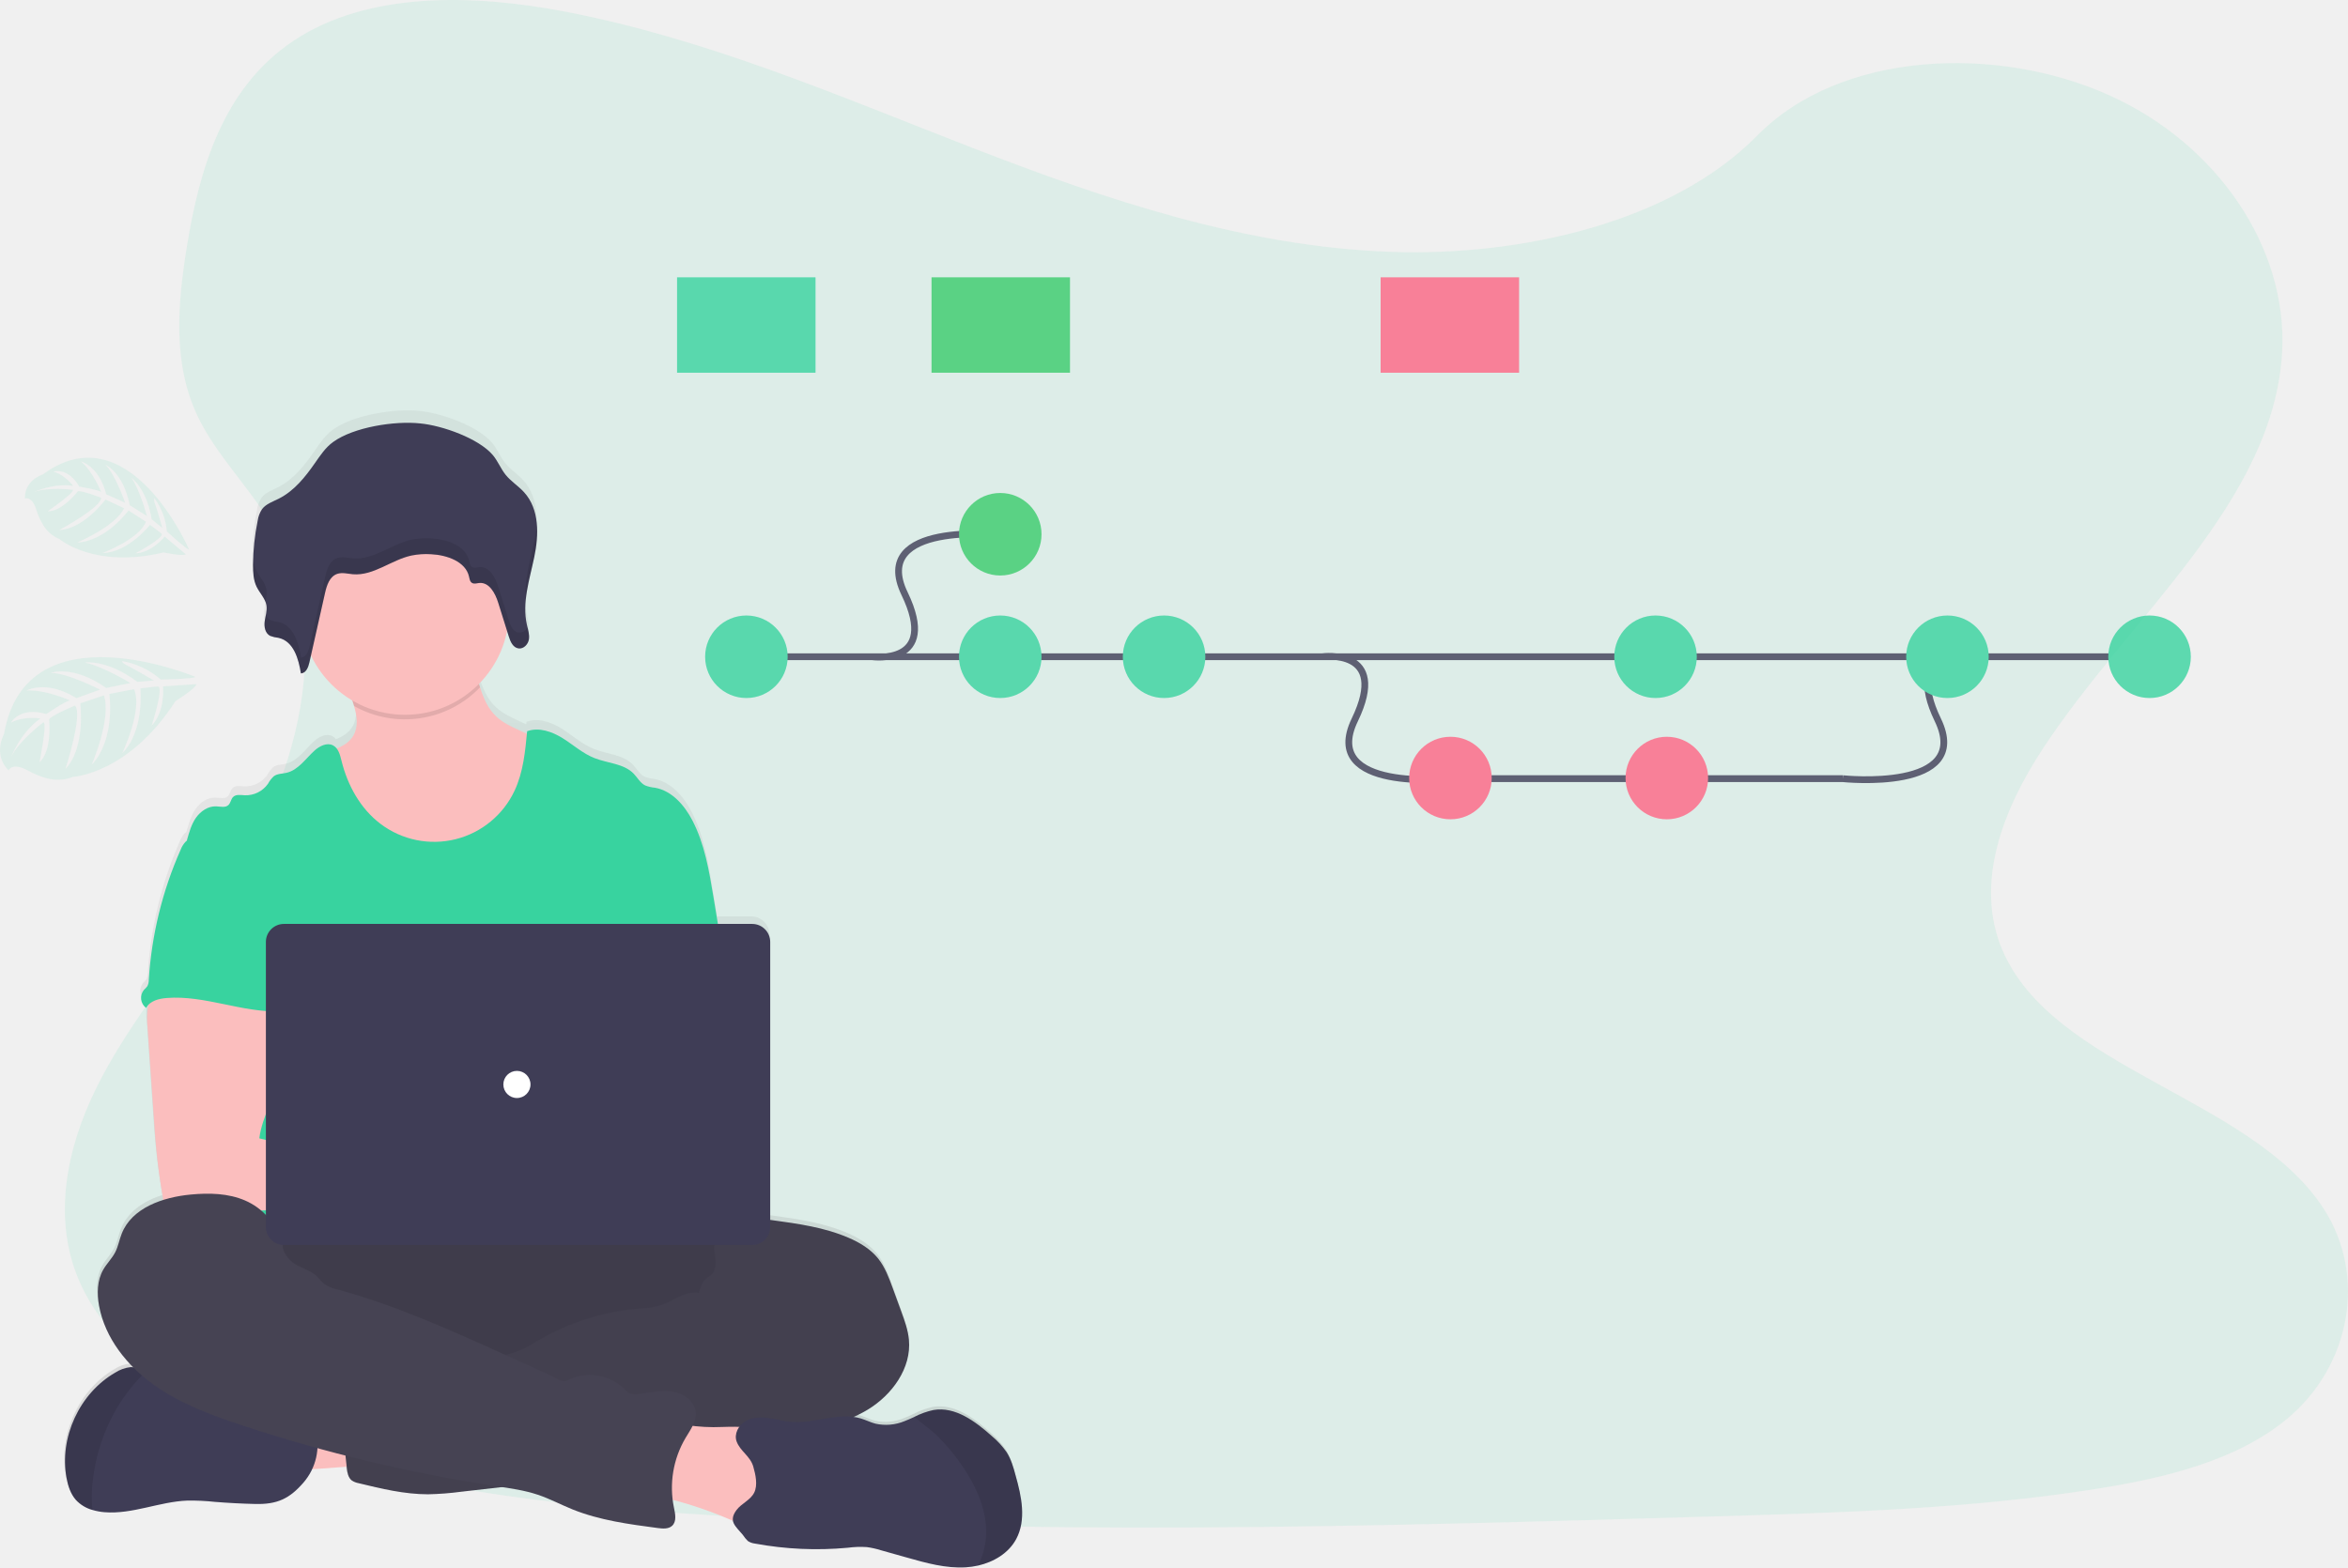
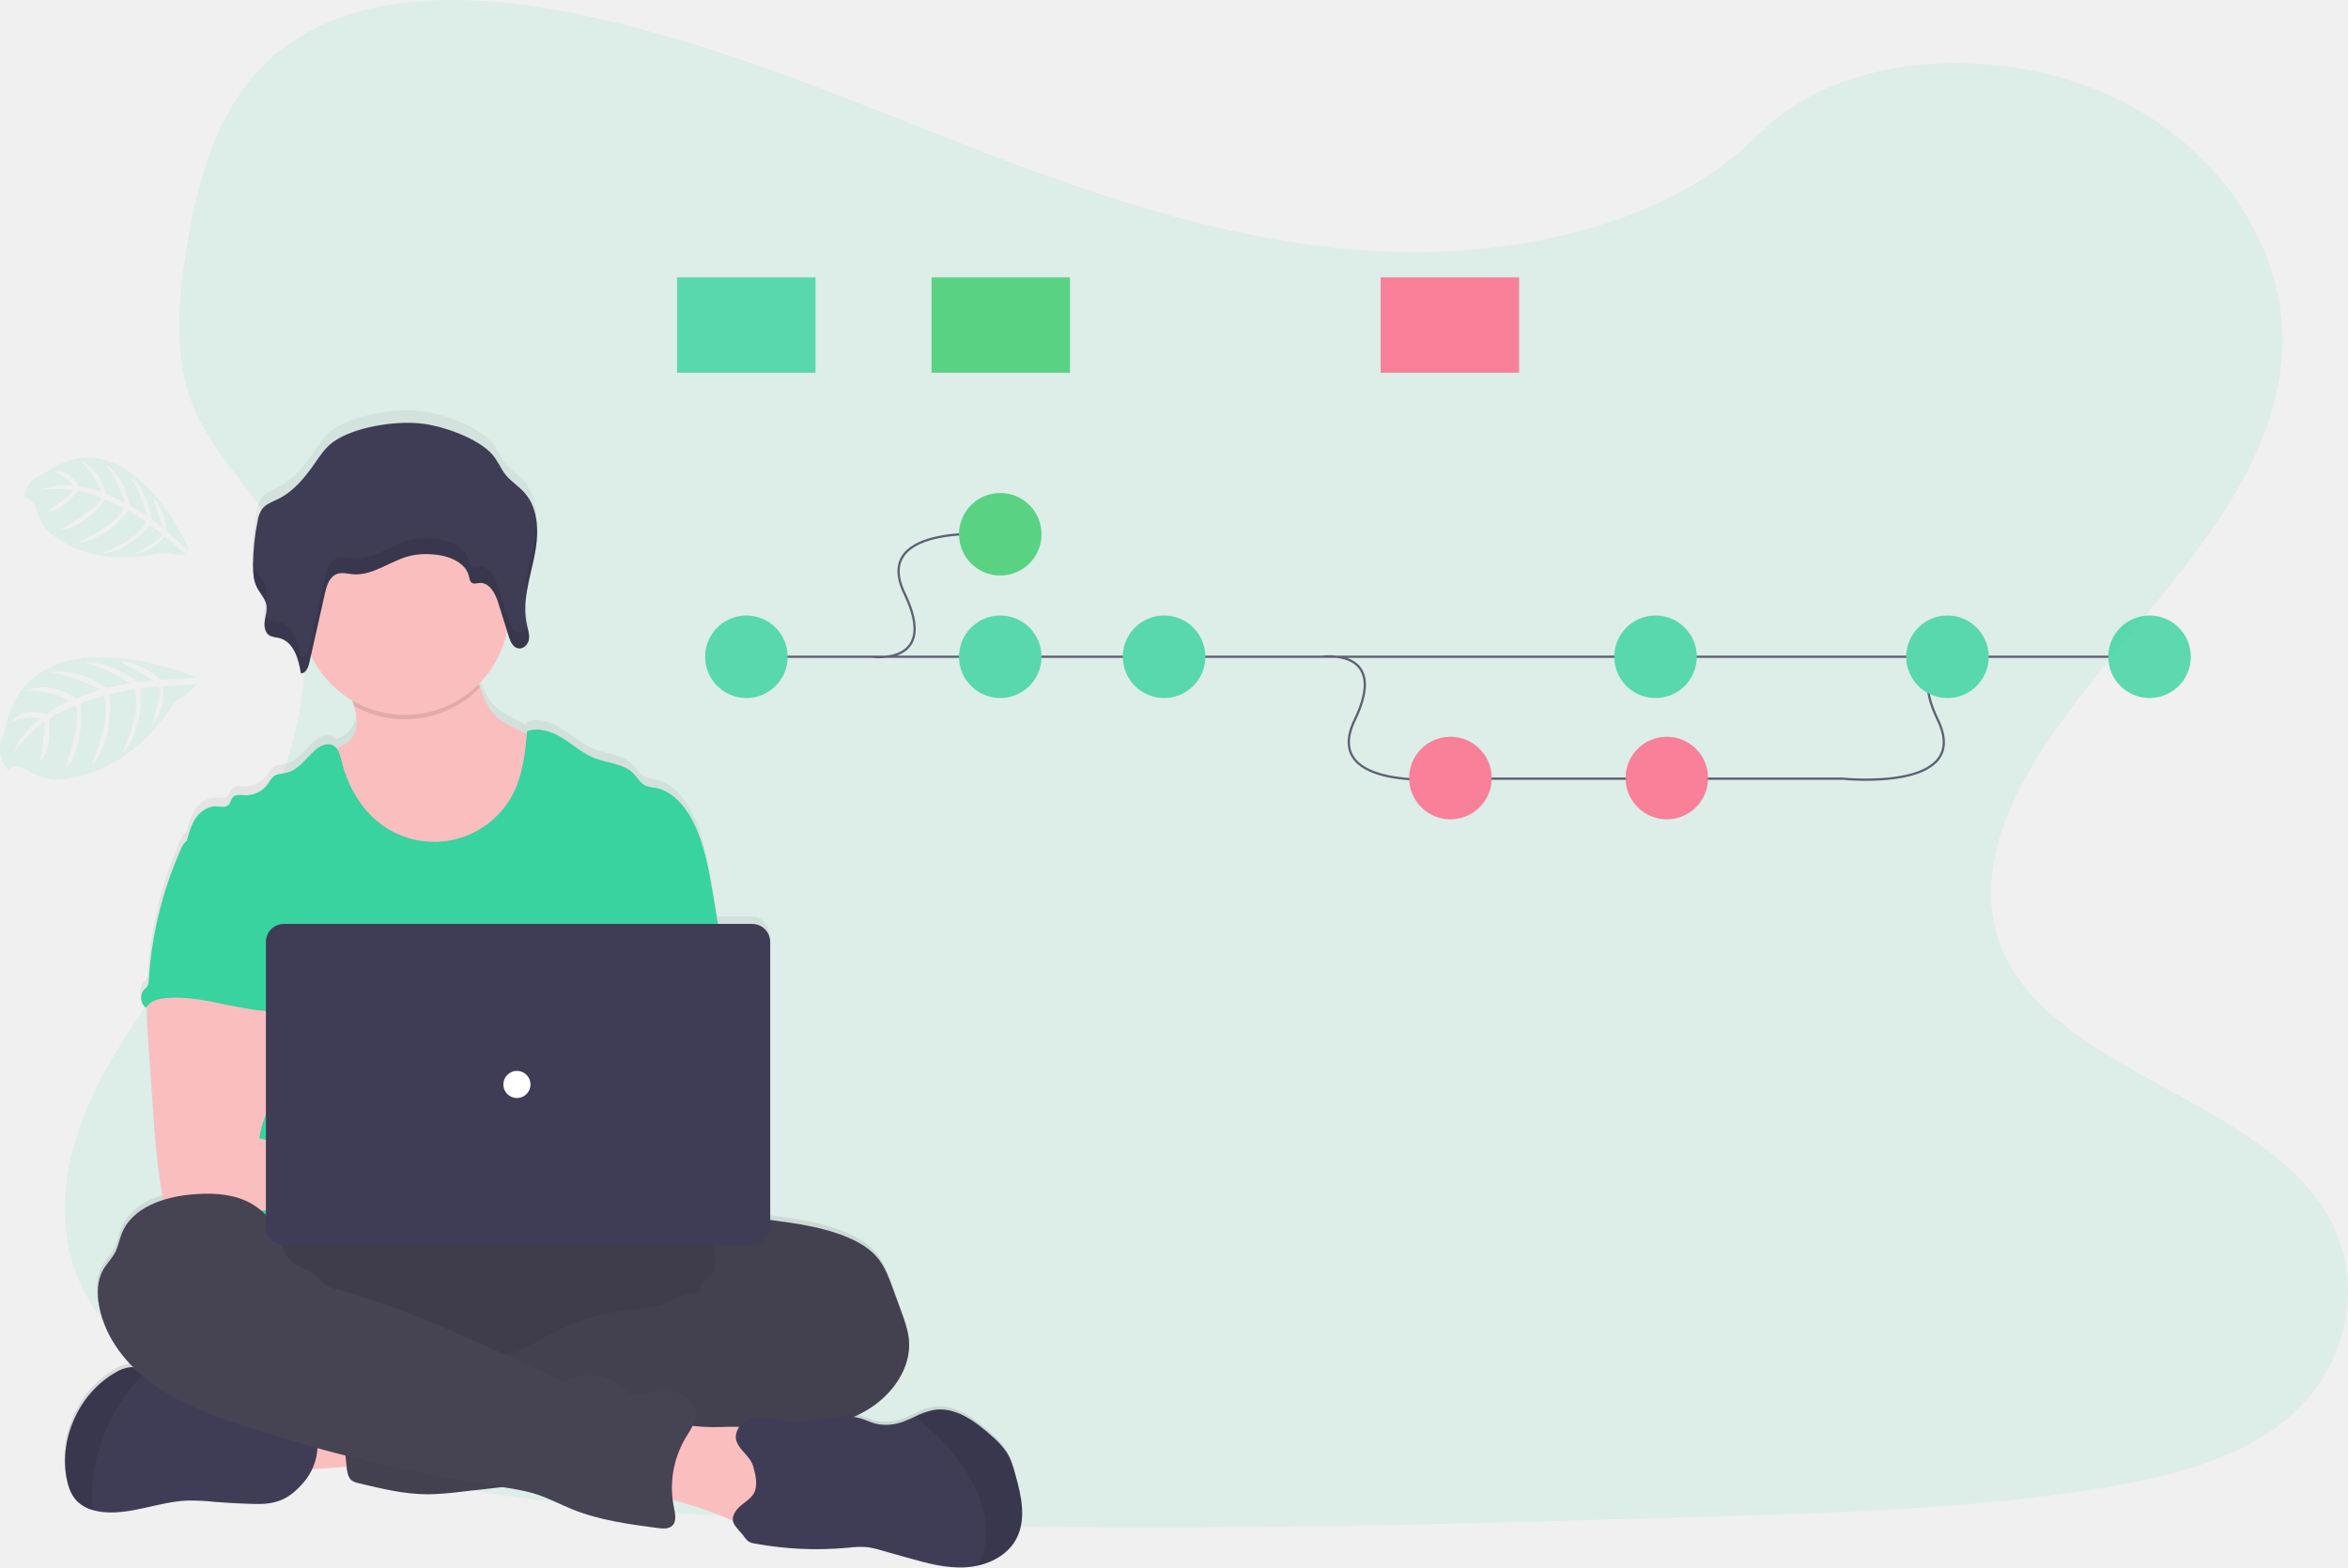
<svg xmlns="http://www.w3.org/2000/svg" data-name="Layer 1" width="1038.23" height="693.31">
  <defs>
    <linearGradient id="a" x1="320.96" y1="796.01" x2="320.96" y2="284.81" gradientUnits="userSpaceOnUse">
      <stop offset="0" stop-color="gray" stop-opacity=".25" />
      <stop offset=".54" stop-color="gray" stop-opacity=".12" />
      <stop offset="1" stop-color="gray" stop-opacity=".1" />
    </linearGradient>
  </defs>
  <path d="M615.24 111.4c-64.72-2.25-126.36-23.14-185.23-46S312.85 17.21 249.68 5.1c-40.63-7.79-87.09-8.89-119.83 12.89-31.5 21-41.68 57.15-47.16 90.72-4.11 25.27-6.54 51.85 4.75 75.5 7.83 16.42 21.74 30.22 31.36 45.95 33.46 54.72 9.81 122.2-26.46 175.63-17 25.06-36.74 49-49.87 75.66s-19.2 57.25-7.72 84.47c11.39 27 38.52 47.24 67.9 61.49 59.69 28.94 130 37.23 198.62 41.92 151.82 10.39 304.46 5.89 456.68 1.39 56.34-1.67 112.92-3.36 168.34-12.07 30.78-4.84 62.56-12.52 84.9-31 28.36-23.53 35.39-63.38 16.39-92.88-31.88-49.49-120-61.79-142.31-114.9-12.27-29.23.33-61.8 18.15-88.91 38.24-58.17 102.33-109.19 105.71-175.68 2.32-45.66-28.49-91.39-76.13-113-49.94-22.65-119.18-19.8-156 17.69-37.96 38.56-104.62 53.41-161.76 51.43z" fill="#38d39f" opacity=".1" />
  <path d="M529.62 754.84c-1-3.62-2-7.28-4-10.43a36.53 36.53 0 00-6.55-7.17c-7.25-6.58-16.15-13.26-25.76-11.6a34.39 34.39 0 00-8.54 3.12c-1.4.65-2.81 1.3-4.25 1.85a21.17 21.17 0 01-12.82 1.12c-2.2-.59-4.25-1.65-6.42-2.31a20.35 20.35 0 00-3.15-.68 53.64 53.64 0 006.09-3.21c10.78-6.6 19.38-18.53 18.18-31.29-.41-4.29-1.88-8.4-3.34-12.45l-3.84-10.62c-1.66-4.6-3.38-9.29-6.41-13.11-3.37-4.26-8.17-7.15-13.13-9.3-10.65-4.63-22.29-6.26-33.78-7.84l-.8-.11V516.68a8 8 0 00-8-8H398q-1-6.12-2-12.22c-1.9-11.61-3.87-23.43-9.22-33.88-3.5-6.84-9.07-13.37-16.58-14.71a16.08 16.08 0 01-4.31-1c-2.2-1.08-3.4-3.48-5.09-5.25-4.36-4.57-11.45-4.64-17.29-7-5.16-2.05-9.38-5.91-14.08-8.88s-10.54-5.08-15.74-3.15c0 .38-.07.76-.11 1.13l-3.34-1.54c-3.6-1.67-7.27-3.38-10.16-6.12-3.71-3.5-5.69-8.14-7.23-13.07-.16-.51-.31-1-.47-1.55a46.43 46.43 0 0012.44-23.75l.81 2.63a17.45 17.45 0 00.64 1.74 6.86 6.86 0 002 2.83 3.55 3.55 0 00.84.49 3.5 3.5 0 00.86.22 3.2 3.2 0 001.24-.09 4.73 4.73 0 003-2.78 6 6 0 00.35-1.22 6.31 6.31 0 00.07-.76v-1.04c0-.1 0-.33-.05-.5v-.26c0-.2-.06-.4-.1-.59s0-.11 0-.16c-.05-.25-.11-.51-.16-.76v-.19c0-.06-.09-.41-.14-.62s-.07-.27-.1-.41v-.06c-.1-.4-.19-.79-.28-1.19a34.38 34.38 0 01-.55-10.56 113.08 113.08 0 012.86-15.35l.21-.91c.08-.35.16-.7.23-1.06.16-.72.32-1.44.47-2.17l.36-1.84.27-1.64v-.21A47.41 47.41 0 00318 330c-.46-5.23-2.08-10.18-5.63-14.12-2.51-2.79-5.82-4.85-8.15-7.78-2.18-2.74-3.41-6.12-5.67-8.81-6.24-7.45-22.26-13.19-32.09-14.19-11.26-1.14-29.45 1.74-38.53 8.39-3.36 2.45-5.66 6-8 9.36-4.3 6.25-9.18 12.49-16.07 16-2.6 1.32-5.58 2.32-7.31 4.62a12.49 12.49 0 00-1.95 5.18 102.71 102.71 0 00-2.06 19.78v2.5a18.23 18.23 0 001.56 7.23c.16.34.34.67.53 1l.12.21a39.78 39.78 0 013.2 5.45 7.22 7.22 0 01.49 1.66 12.24 12.24 0 01-.28 4.38c0 .22-.09.44-.13.66l-.09.43c0 .15 0 .3-.08.44-.08.43-.15.86-.21 1.28a9 9 0 00.22 3.46 4.55 4.55 0 002.22 3 6.5 6.5 0 001.8.56c.63.11 1.27.18 1.89.32a9.33 9.33 0 012.29.85 9.22 9.22 0 011.93 1.24 11 11 0 01.83.84 14 14 0 011.42 1.94q.32.53.6 1.08a24.67 24.67 0 011.71 4.52c.26.93.48 1.87.67 2.81.09.42.17.84.24 1.25s.14.83.2 1.24a2.91 2.91 0 00.8-.16c1.47-.53 2.29-2.24 2.75-3.9.08-.28.15-.55.21-.82.23-1 .47-2.1.7-3.15a46.37 46.37 0 0018.25 20.1c.28.83.55 1.65.79 2.49 1.31 4.53 1.94 9.27-.33 13.23-1.62 2.81-4.34 4.54-7.38 5.74a4.88 4.88 0 00-1.65-1.4c-2.63-1.32-5.79.28-8 2.25-4 3.62-7.26 8.81-12.52 10-1.9.44-4 .35-5.58 1.51a13 13 0 00-2.59 3.4 11.92 11.92 0 01-10.23 5.1c-1.83-.09-4-.51-5.25.83-.93 1-1 2.58-2 3.53-1.34 1.32-3.54.68-5.41.6-3.56-.15-6.87 2.15-8.9 5.1s-3 6.48-4 10v.06a7.15 7.15 0 00-.73.61 10.55 10.55 0 00-2.21 3.58 170.87 170.87 0 00-14.1 58.18 6 6 0 01-.64 2.82 13.87 13.87 0 01-1.47 1.6 5.61 5.61 0 00.93 8 6.3 6.3 0 011.07-1.42c-.11.46-.21.91-.28 1.32a35.49 35.49 0 00-.11 8.8q1.42 20.84 2.87 41.65c.27 3.93.54 7.85.9 11.77q1.05 11.38 3 22.67c.06.34.13.69.22 1-8.15 2.59-15.4 7.27-18.45 15.08-1.06 2.7-1.54 5.64-2.84 8.23-1.43 2.84-3.78 5.11-5.34 7.89-2.69 4.78-2.81 10.64-1.83 16 1.89 10.45 7.54 19.79 15 27.39h-1a15.64 15.64 0 00-6.83 2.45c-15.78 9.22-24.8 29-21.51 47.06.65 3.53 1.78 7.11 4.14 9.8a15.51 15.51 0 007.28 4.46 25.29 25.29 0 005.37 1c12.3 1 24.21-4.7 36.54-5.18a98 98 0 0112.23.57q8.91.74 17.85.94c9.69.23 15.14-2.35 21.32-9.59a26.1 26.1 0 003.77-5.94c5.26-.3 11.07-.76 15.27-1.1l.06.58c.23 2 .58 4.3 2.18 5.56a7.61 7.61 0 003 1.23c10.1 2.48 20.32 5 30.72 5a129.71 129.71 0 0014.59-1.12l18.27-2.11a91 91 0 0115.7 3.42c5.28 1.79 10.21 4.45 15.37 6.56 12 4.86 24.9 6.6 37.68 8.3 2.18.29 4.68.49 6.29-1 2.08-2 1.39-5.34.8-8.14-.24-1.15-.42-2.3-.56-3.46a175.25 175.25 0 0125.24 8.76l1.43.63c.42 2.18 2.43 3.92 4.36 6.27a16 16 0 002.21 2.74 7.37 7.37 0 003.17 1.14 147.82 147.82 0 0040.93 1.85 41.86 41.86 0 018.44-.29 36.58 36.58 0 016.1 1.37l11.57 3.32c8.53 2.44 17.26 4.91 26.11 4.36a33.4 33.4 0 005.33-.77c7-1.62 13.52-5.53 16.88-11.82 4.75-8.55 2.56-19.07 0-28.47z" transform="translate(-80.89 -103.35)" fill="url(#a)" />
  <path d="M125.02 649.54c-2.11-4.8-4.11-10.32-2-15.12a12.85 12.85 0 016.65-6.25 32 32 0 019-2.22 125.61 125.61 0 0129.26-.4c.71 5.62-.79 11.32-2.08 16.75-1.17 5-1.84 5.74-7 6-3.34.18-33.04 3.01-33.83 1.24z" fill="#fbbebe" />
  <ellipse cx="214.07" cy="577.16" rx="143" ry="40" fill="#464353" />
  <ellipse cx="214.07" cy="577.16" rx="143" ry="40" opacity=".1" />
  <path d="M239.71 366a44.49 44.49 0 01-22.94 20.84 57.58 57.58 0 01-18.21 3.46c-6.79.31-13.72-.13-20.1-2.45-8.56-3.1-15.67-9.44-21-16.83s-9-15.83-12.19-24.34c-1.68-4.43-3.28-9.15-2.49-13.83 5.15-1.17 10.79-2.89 13.45-7.46 2.27-3.92 1.64-8.62.33-13.1-.37-1.27-.8-2.53-1.23-3.74-1-2.9-4.45-8.41-2-10.89 1.53-1.57 7.94-2.37 10.15-3.39 6.81-3.14 13.09-7.68 20.57-9.17 6.47-1.29 13.15-.08 19.61 1.26a6.45 6.45 0 012.42.87 5.82 5.82 0 011.8 2.7c1.84 4.48 2.92 9.43 4.4 14.1 1.54 4.89 3.52 9.48 7.23 12.95 2.89 2.71 6.57 4.41 10.17 6.06l8.86 4.06a11.65 11.65 0 014.19 2.71 10.61 10.61 0 012 5.44 50.82 50.82 0 01-5.02 30.75z" fill="#fbbebe" />
  <path d="M212.24 304.03a46 46 0 01-55.67 8.26c-.37-1.27-.8-2.53-1.23-3.74-1-2.9-4.45-8.41-2-10.89 1.53-1.57 7.94-2.37 10.15-3.39 6.81-3.14 13.09-7.68 20.57-9.17 6.47-1.29 13.15-.08 19.61 1.26a6.45 6.45 0 012.42.87 5.82 5.82 0 011.8 2.7c1.79 4.48 2.87 9.43 4.35 14.1z" opacity=".1" />
  <circle cx="179.07" cy="270.16" r="46" fill="#fbbebe" />
  <path d="M319.22 419.45l-3.78-22.9c-1.91-11.49-3.88-23.2-9.22-33.55-3.51-6.78-9.08-13.24-16.59-14.58a16.05 16.05 0 01-4.32-1c-2.2-1.06-3.4-3.44-5.09-5.2-4.36-4.52-11.46-4.59-17.3-6.89-5.16-2-9.38-5.85-14.08-8.79s-10.55-5-15.75-3.12c-.84 8.95-1.73 18.1-5.53 26.25a39.28 39.28 0 01-59.26 14.76c-8.91-6.71-14.62-17.06-17.28-27.89-.65-2.64-1.39-5.67-3.82-6.88-2.63-1.32-5.79.28-8 2.22-4 3.59-7.27 8.73-12.53 9.94-1.9.44-4 .35-5.58 1.5a12.7 12.7 0 00-2.6 3.37 12 12 0 01-10.23 5.06c-1.83-.09-4-.51-5.25.82-.93 1-1 2.56-2 3.49-1.35 1.31-3.54.67-5.42.6-3.56-.15-6.87 2.13-8.91 5s-3 6.42-4 9.86c10.93 24.34 20.93 48.71 31.86 73.05a6.23 6.23 0 01.79 3 7.31 7.31 0 01-1.36 3c-5.36 8.61-5.19 19.44-4.6 29.56s1.31 20.81-3.21 29.88c-1.23 2.49-2.83 4.77-4 7.26-2.74 5.64-3.73 23.68-2.13 29.74h226.08c-4.31-11.85-2.67-35.63-1.77-48.21.63-8.8-1-17.59-1.7-26.39-1.53-17.97-.45-35.02-3.42-52.96z" fill="#38d39f" />
  <path d="M65.36 445.65a35.4 35.4 0 00-.12 8.73l2.87 41.27c.27 3.89.54 7.77.9 11.65.69 7.53 1.72 15 3 22.46a4 4 0 004.1 3.89c12.65 2.68 25.72 2.57 38.63 1.84 19.7-1.1 39.37-3.61 59.1-3.18 5.08.11 11 0 14.08-4s1.29-10.47-2.73-13.7-9.48-4-14.64-4c-6.83-.07-13.66.9-20.47.5-6.25-.37-12.36-1.88-18.42-3.39l-17-4.23c.65-5.15 2.61-10 4.47-14.89 3.34-8.67 6.46-17.63 6.52-26.92s-3.44-19.06-11.05-24.38c-6.26-4.37-14.32-5.18-21.95-5-5.55.16-15.14-1.17-20.21 1-4.01 1.76-6.33 8.42-7.08 12.35z" fill="#fbbebe" />
  <path d="M330.79 540.01c3.33-1.27 7-.81 10.57-.33 11.49 1.57 23.15 3.18 33.8 7.77 5 2.14 9.76 5 13.14 9.21 3 3.79 4.75 8.43 6.41 13l3.84 10.52c1.46 4 2.94 8.08 3.35 12.33 1.2 12.59-7.41 24.46-18.24 31s-23.58 8.87-36 11.31-24.89 5.14-37.26 8a150 150 0 01-17.53 3.45c-13.24 1.5-27.08-.71-39.66 3.67-5 1.75-9.91 4.35-15.1 5.56a93.93 93.93 0 01-10.44 1.59l-23.81 2.72a129.89 129.89 0 01-14.6 1.12c-10.4 0-20.63-2.46-30.73-4.92a7.77 7.77 0 01-3-1.21c-1.6-1.26-1.95-3.49-2.18-5.51q-1.53-13.41-2.68-26.85c-.24-2.91-.42-6.06 1.17-8.51 2-3 5.9-3.94 9.46-4.52a246.88 246.88 0 0145.68-3.17c5.81-5.81 15.39-5.84 23-9a68.39 68.39 0 008.11-4.41 106 106 0 0144.53-14.07 41.45 41.45 0 009.11-1.3c5.89-1.83 11.26-6.81 17.31-5.59.75-2.07 1.27-4.84 3-6.26.86-.73 1.92-1.22 2.71-2 1.67-1.69 1.82-4.35 1.57-6.71s-.81-4.78-.2-7.08a9.79 9.79 0 011.11-2.47c3-5.18 7.53-7.84 13.56-7.34z" fill="#464353" />
  <path d="M330.79 540.01c3.33-1.27 7-.81 10.57-.33 11.49 1.57 23.15 3.18 33.8 7.77 5 2.14 9.76 5 13.14 9.21 3 3.79 4.75 8.43 6.41 13l3.84 10.52c1.46 4 2.94 8.08 3.35 12.33 1.2 12.59-7.41 24.46-18.24 31s-23.58 8.87-36 11.31-24.89 5.14-37.26 8a150 150 0 01-17.53 3.45c-13.24 1.5-27.08-.71-39.66 3.67-5 1.75-9.91 4.35-15.1 5.56a93.93 93.93 0 01-10.44 1.59l-23.81 2.72a129.89 129.89 0 01-14.6 1.12c-10.4 0-20.63-2.46-30.73-4.92a7.77 7.77 0 01-3-1.21c-1.6-1.26-1.95-3.49-2.18-5.51q-1.53-13.41-2.68-26.85c-.24-2.91-.42-6.06 1.17-8.51 2-3 5.9-3.94 9.46-4.52a246.88 246.88 0 0145.68-3.17c5.81-5.81 15.39-5.84 23-9a68.39 68.39 0 008.11-4.41 106 106 0 0144.53-14.07 41.45 41.45 0 009.11-1.3c5.89-1.83 11.26-6.81 17.31-5.59.75-2.07 1.27-4.84 3-6.26.86-.73 1.92-1.22 2.71-2 1.67-1.69 1.82-4.35 1.57-6.71s-.81-4.78-.2-7.08a9.79 9.79 0 011.11-2.47c3-5.18 7.53-7.84 13.56-7.34z" opacity=".05" />
  <path d="M134.22 655.72c-6.19 7.17-11.64 9.73-21.33 9.5q-8.94-.21-17.86-.93a100.2 100.2 0 00-12.24-.57c-12.34.48-24.25 6.13-36.56 5.14a25.92 25.92 0 01-5.37-1 15.63 15.63 0 01-7.29-4.42c-2.36-2.67-3.49-6.21-4.14-9.71-3.29-17.94 5.73-37.48 21.52-46.61a15.78 15.78 0 016.84-2.43 16.21 16.21 0 016.92 1.52l.15.06A52.33 52.33 0 0182 617.71a9.66 9.66 0 002.62 2.11 9 9 0 003.09.58l13.14.83a31.14 31.14 0 016.6.91 52.46 52.46 0 016.94 3c7.07 3.16 14.91 4 22.55 5.22a3.37 3.37 0 012 .8 3.13 3.13 0 01.62 1.3 25.51 25.51 0 01-5.34 23.26z" fill="#3f3d56" />
  <path d="M64.86 606.28a78.9 78.9 0 00-13.15 16.44 82.28 82.28 0 00-10.74 32.54 60.4 60.4 0 00-.11 12.61 15.63 15.63 0 01-7.29-4.42c-2.36-2.67-3.49-6.21-4.14-9.71-3.29-17.94 5.73-37.48 21.52-46.61a15.78 15.78 0 016.84-2.43 16.21 16.21 0 016.92 1.52z" opacity=".1" />
  <path d="M319.35 631.16c7.35-.2 15.6-.57 21 4.38 5.15 4.68 5.83 12.4 6.17 19.35l.39 8.07c.12 2.46.22 5-.77 7.28-1.76 4-6.59 5.93-11 5.7s-8.46-2.16-12.49-3.9a175.7 175.7 0 00-34-10.71q.57-8.37 1.9-16.66c.61-3.83.71-10.24 3.27-13.42 2.71-3.36 6.24-1.54 9.92-.92a79.63 79.63 0 0015.61.83z" fill="#fbbebe" />
  <path d="M125.11 550.07c0 1-1.57 0-1.71-1.07-1.1-8.09-7.52-14.76-15-18s-16-3.41-24.1-2.64c-12.25 1.16-26 5.85-30.48 17.3-1.06 2.68-1.54 5.58-2.84 8.15-1.44 2.82-3.79 5.07-5.35 7.81-2.69 4.74-2.8 10.55-1.83 15.91 2.61 14.3 12.39 26.53 24.24 35s25.7 13.53 39.51 18.09a685.19 685.19 0 00112 26.75c6.16.93 12.38 1.79 18.28 3.77 5.28 1.77 10.22 4.42 15.38 6.5 12 4.82 24.91 6.54 37.7 8.23 2.18.28 4.68.48 6.29-1 2.08-1.93 1.39-5.29.8-8.06a43.35 43.35 0 015.11-30.76c2.14-3.6 4.92-7.29 4.52-11.46-.48-4.86-5.32-8.3-10.14-9.08s-9.72.37-14.56 1c-1.67.22-3.49.36-4.95-.49a9.89 9.89 0 01-1.94-1.72 21.93 21.93 0 00-25.54-3.57c-1.79 1-4.5-1.23-6.36-2.07l-21.03-9.52c-24.16-10.93-48.44-21.91-74-28.83a15.54 15.54 0 01-5.7-2.37c-1.27-1-2.18-2.36-3.35-3.47-2.55-2.41-6.1-3.37-9.16-5.08s-6.49-5.89-5.79-9.32z" fill="#464353" />
  <path d="M449.32 680.76c-3.36 6.23-9.88 10.11-16.88 11.71a33.5 33.5 0 01-5.34.76c-8.85.55-17.59-1.9-26.12-4.32l-11.58-3.26a36.55 36.55 0 00-6.1-1.36 41.86 41.86 0 00-8.44.29 149.59 149.59 0 01-41-1.84 7.23 7.23 0 01-3.17-1.13 15.75 15.75 0 01-2.21-2.71c-3.15-3.79-6.54-6-2.81-11 2.15-2.9 6.14-4.35 7.81-7.68s.6-8.06-.39-11.5c-1.35-4.75-5.79-6.8-7.38-11.16-1.19-3.29.81-7.11 3.82-8.9s6.73-1.93 10.2-1.47 6.87 1.44 10.36 1.71c10.26.82 20.75-4.47 30.6-1.49 2.17.66 4.22 1.71 6.42 2.29a21.35 21.35 0 0012.83-1.11c1.44-.54 2.85-1.19 4.25-1.83a34.23 34.23 0 018.55-3.09c9.61-1.65 18.52 5 25.77 11.49a36.44 36.44 0 016.55 7.1c2 3.12 3.06 6.75 4 10.33 2.65 9.25 4.84 19.67.26 28.17z" fill="#3f3d56" />
  <path d="M449.32 680.76c-3.36 6.23-9.88 10.11-16.88 11.71a32.69 32.69 0 003.55-17.16c-.6-9.51-4.78-18.47-10.11-26.37a93.4 93.4 0 00-11.14-13.57c-3.18-3.2-7.09-5.74-10.51-8.67a34.23 34.23 0 018.55-3.09c9.61-1.65 18.52 5 25.77 11.49a36.44 36.44 0 016.55 7.1c2 3.12 3.06 6.75 4 10.33 2.61 9.31 4.8 19.73.22 28.23z" opacity=".1" />
  <path d="M82.11 372.26a10.35 10.35 0 00-2.22 3.55 167.86 167.86 0 00-14.1 57.62 5.76 5.76 0 01-.65 2.79 12.21 12.21 0 01-1.47 1.59 5.52 5.52 0 00.94 8c1.65-3.11 5.6-4.12 9.11-4.39 16.81-1.33 33.23 6.49 50.09 5.9-1.19-4.11-2.9-8.06-3.87-12.22-4.29-18.47 6.41-38.58-.15-56.37-1.31-3.56-3.5-7.06-6.95-8.62a18.51 18.51 0 00-4.45-1.18c-4.26-.77-12.74-4.06-16.86-2.74-1.52.49-2.12 1.92-3.38 2.78-1.91 1.23-4.45 1.68-6.04 3.29z" fill="#38d39f" />
  <rect x="117.57" y="408.66" width="223" height="142" rx="7.97" fill="#3f3d56" />
  <circle cx="228.57" cy="479.66" r="6" fill="#fff" />
  <path d="M147.29 195.5c-3.36 2.43-5.66 5.92-8 9.27-4.31 6.19-9.19 12.37-16.08 15.82-2.61 1.31-5.59 2.3-7.32 4.58a12.34 12.34 0 00-1.95 5.13 101.65 101.65 0 00-2.06 19.6c0 3.28.14 6.66 1.59 9.64 1.37 2.8 3.84 5.17 4.35 8.22.39 2.38-.49 4.75-.8 7.14s.23 5.22 2.44 6.36a14.79 14.79 0 003.7.87c6.65 1.48 8.88 9.28 9.89 15.73 2.26-.13 3.28-2.72 3.75-4.83l6.93-30.81c.75-3.34 2-7.21 5.33-8.38 2.23-.77 4.67-.05 7 .15 9.15.75 16.89-6.32 25.84-8.27a33 33 0 018.71-.58c7.06.35 15.27 3.25 16.77 9.84.25 1.07.4 2.35 1.4 2.88s2.05.08 3.1 0c4.48-.45 7.12 4.59 8.41 8.71l4.7 15c.7 2.27 1.88 4.94 4.34 5.23 2.27.28 4.2-1.87 4.54-4s-.4-4.34-.89-6.48c-2.21-9.85 1.17-19.93 3.23-29.8s2.43-21.21-4.48-28.81c-2.51-2.75-5.81-4.8-8.15-7.7-2.18-2.72-3.41-6.06-5.67-8.73-6.25-7.37-22.28-13.06-32.11-14-11.23-1.22-29.43 1.63-38.51 8.22z" fill="#3f3d56" />
  <path d="M229.37 279.8c-2.46-.3-3.64-3-4.34-5.23q-2.35-7.51-4.7-15c-1.29-4.13-3.93-9.17-8.41-8.71-1.05.11-2.18.52-3.1 0s-1.15-1.81-1.4-2.88c-1.5-6.6-9.71-9.49-16.77-9.84a33.43 33.43 0 00-8.71.57c-8.95 2-16.69 9-25.84 8.27-2.36-.19-4.8-.91-7-.14-3.37 1.16-4.58 5-5.33 8.38l-6.93 30.8c-.47 2.12-1.49 4.71-3.75 4.83-1-6.44-3.24-14.24-9.89-15.72a15.72 15.72 0 01-3.7-.87 4.34 4.34 0 01-1.93-2.15c-.18.93-.39 1.86-.51 2.79-.3 2.38.23 5.22 2.44 6.36a14.79 14.79 0 003.7.87c6.65 1.48 8.88 9.28 9.89 15.73 2.26-.13 3.28-2.72 3.75-4.83l6.93-30.81c.75-3.34 2-7.21 5.33-8.38 2.23-.77 4.67-.05 7 .15 9.15.75 16.89-6.32 25.84-8.27a33 33 0 018.71-.58c7.06.35 15.27 3.25 16.77 9.84.25 1.07.4 2.35 1.4 2.88s2.05.08 3.1 0c4.48-.45 7.12 4.59 8.41 8.71q2.34 7.51 4.7 15c.7 2.27 1.88 4.94 4.34 5.23 2.27.28 4.2-1.87 4.54-4a13.58 13.58 0 00-.6-5.31 4.13 4.13 0 01-3.94 2.31zm-111.54-19.04c-.51-3.05-3-5.42-4.35-8.22a16.45 16.45 0 01-1.48-6c0 1.12-.1 2.24-.11 3.37 0 3.28.14 6.66 1.59 9.64 1.11 2.27 2.94 4.27 3.86 6.58a15.06 15.06 0 00.49-5.37zm118.42-21.28c-1.82 8.72-4.66 17.6-3.78 26.34.57-6.45 2.45-12.94 3.78-19.34a51 51 0 001.16-14.83 61.14 61.14 0 01-1.16 7.83z" opacity=".1" />
  <g opacity=".8">
-     <path fill="none" stroke="#3f3d56" stroke-miterlimit="10" stroke-width="3" d="M330.04 290.49H955.1m-569.53-.01s29.89 4.15 14.41-27.92 42-26 42-26m142.66 53.92s29.89-4.14 14.41 27.93 42 26 42 26m230.22-53.93s-29.9-4.14-14.41 27.93-42 26-42 26m0-.01H649.93" />
+     <path fill="none" stroke="#3f3d56" strokeMiterlimit="10" strokeWidth="3" d="M330.04 290.49H955.1m-569.53-.01s29.89 4.15 14.41-27.92 42-26 42-26m142.66 53.92s29.89-4.14 14.41 27.93 42 26 42 26m230.22-53.93s-29.9-4.14-14.41 27.93-42 26-42 26m0-.01H649.93" />
    <circle cx="330.04" cy="290.49" r="18.25" fill="#38d39f" />
    <circle cx="442.29" cy="236.3" r="18.25" fill="#3acc6c" />
    <circle cx="442.29" cy="290.49" r="18.25" fill="#38d39f" />
    <circle cx="514.73" cy="290.49" r="18.25" fill="#38d39f" />
    <circle cx="641.35" cy="344.13" r="18.25" fill="#ff6584" />
    <circle cx="737.03" cy="344.13" r="18.25" fill="#ff6584" />
    <circle cx="732.04" cy="290.49" r="18.25" fill="#38d39f" />
    <circle cx="950.48" cy="290.49" r="18.25" fill="#38d39f" />
    <circle cx="861.12" cy="290.49" r="18.25" fill="#38d39f" />
    <path fill="#38d39f" d="M299.38 122.66h61.23v42.2h-61.23z" />
    <path fill="#3acc6c" d="M411.9 122.66h61.23v42.2H411.9z" />
    <path fill="#ff6584" d="M610.48 122.66h61.23v42.2h-61.23z" />
  </g>
  <path d="M86.35 299.36s-74.77-31.44-84.57 25.29c0 0-5.11 8.84 2 16.14 0 0 1.53-3.92 8.75.13a37.17 37.17 0 008.16 3.32 18.36 18.36 0 0011.62-.62s24.59-1.33 45.27-33.5c0 0 8.87-5.48 9.31-7.54l-14.82 1s1.14 10.85-5 17.36c0 0 5.44-16.84 2.83-17.31-.53-.1-7.83.86-7.83.86s1.89 18.87-8 28.63c0 0 9.18-19.19 5.19-28.29l-10.94 2.11s3 19.85-7.82 31.39c0 0 8.9-20.4 5.46-30.76l-10.47 3.52s2.52 19.41-6.53 29c0 0 7.9-24.61 4.18-28 0 0-9.42 3.82-11.43 6 0 0 1.49 14-4.26 19.05 0 0 3.53-17 1.78-17.7 0 0-10.94 8.24-14.28 15.35 0 0 4.16-10.86 12.91-17 0 0-7.35-1.24-13 1.83 0 0 3.78-7.21 15.65-3.79 0 0 8.79-6.09 10.55-6 0 0-11.23-5-19.34-4.38 0 0 8.7-5 22.08 3.35l10.45-3.77s-14.5-7.43-21.76-7.4c0 0 9.66-3.74 24.47 6.66l10.7-2.18s-12-7.35-20.09-9.06c0 0 9.7-1.54 23.18 8.55l7.31-.61s-8.85-5.22-11.53-6.49-2.56-2.09-2.56-2.09a34.89 34.89 0 0117.14 8.18s15.18-.3 15.24-1.23zM83.59 243s-26.48-61.27-64.63-33.17c0 0-8.06 2.34-8 10.7 0 0 3.14-1.46 5.13 5.07a30.1 30.1 0 003 6.61 15 15 0 007.25 6.25s15.37 13.22 46 5.89c0 0 8.4 1.79 9.83.83l-9.36-7.87s-5.51 7.1-12.89 7.44c0 0 12.83-6.9 11.55-8.67-.26-.36-5.15-3.94-5.15-3.94s-9.62 12.28-21 12.47c0 0 16.39-6.18 19.2-13.85l-7.7-5s-9.71 13.51-22.71 14.21c0 0 16.91-7.05 20.77-15.17l-8.23-3.87s-9.56 13-20.37 13.49c0 0 18.72-10.12 18.43-14.25 0 0-7.77-3.1-10.24-2.92 0 0-7.07 9.15-13.38 8.89 0 0 11.79-8.09 11.15-9.5 0 0-11.2-1.34-17.23 1 0 0 8.66-4.08 17.35-2.74 0 0-3.66-4.93-8.75-6.3 0 0 6.36-2.13 11.46 6.65 0 0 8.68 1.4 9.7 2.44 0 0-3.81-9.39-9-13.62 0 0 8 2 11.2 14.57l8.36 3.71s-4.38-12.68-8.72-16.79c0 0 7.87 3.28 10.75 17.9l7.6 4.79s-2.94-11.2-6.77-16.83c0 0 6.64 4.62 8.89 18.29l4.7 3.8s-2.29-8.14-3.16-10.42-.33-2.7-.33-2.7a28.65 28.65 0 015.49 14.68s9.24 8.44 9.81 7.93z" fill="#38d39f" opacity=".1" />
</svg>
